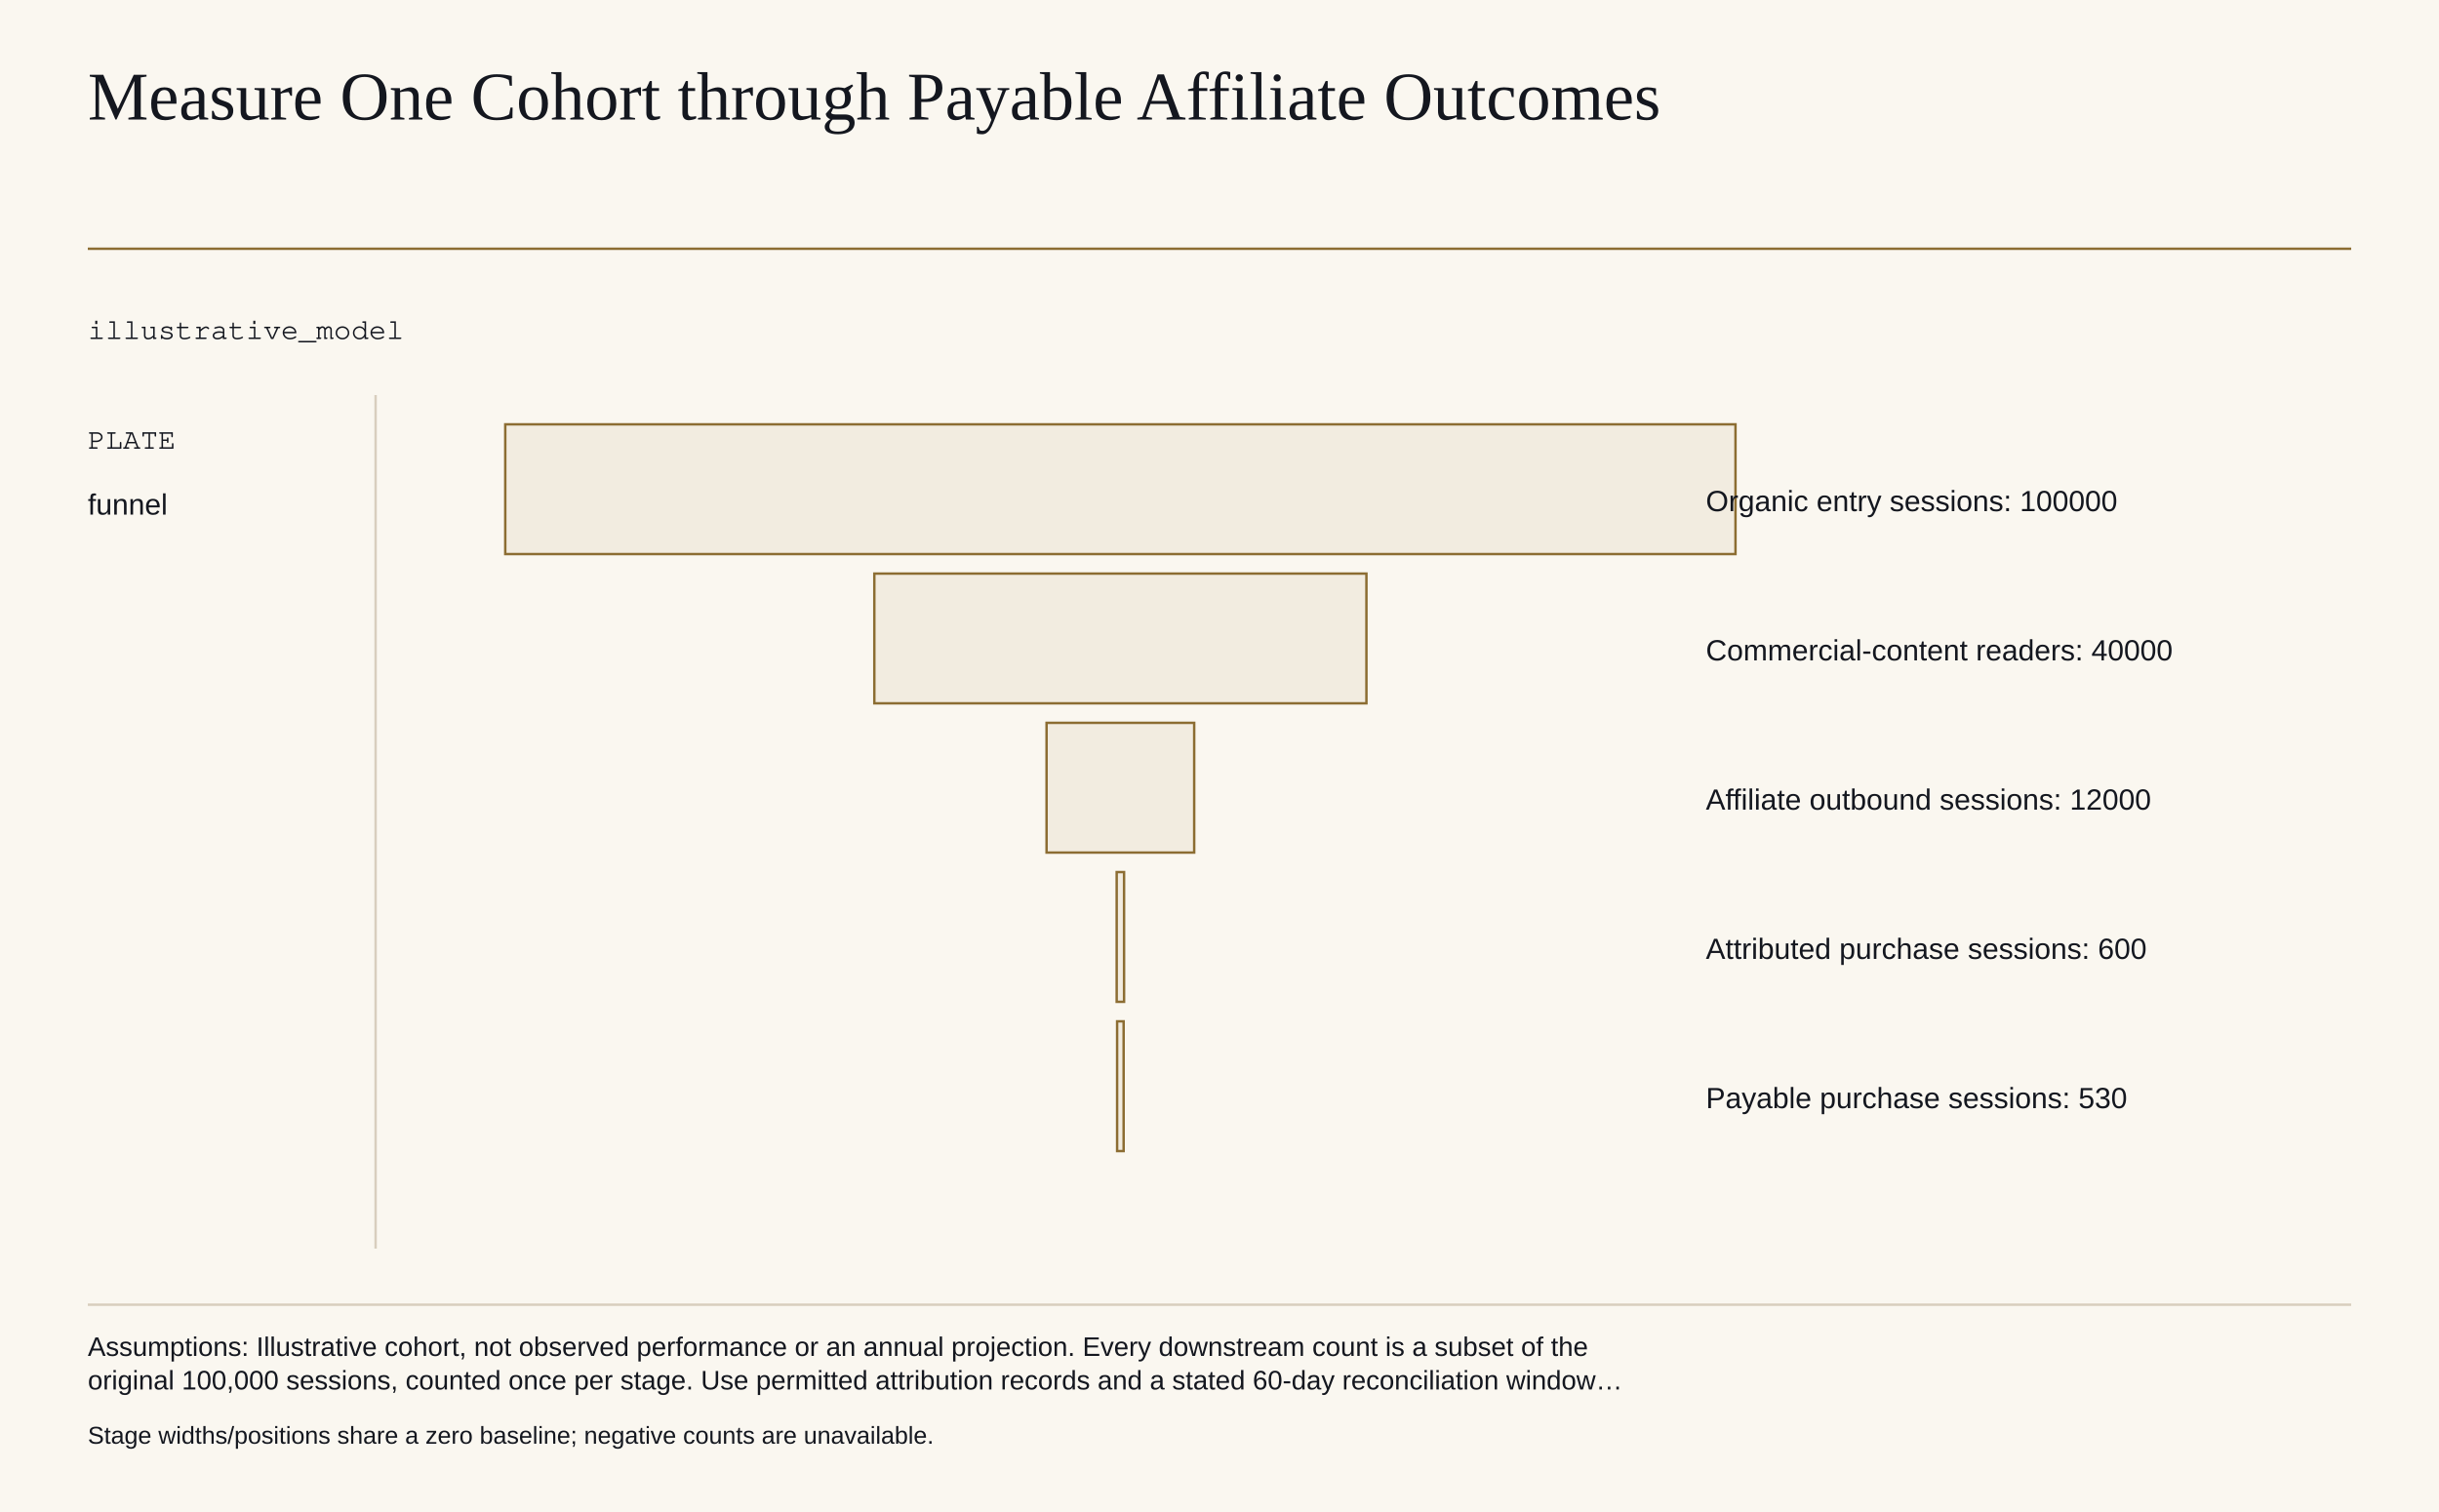
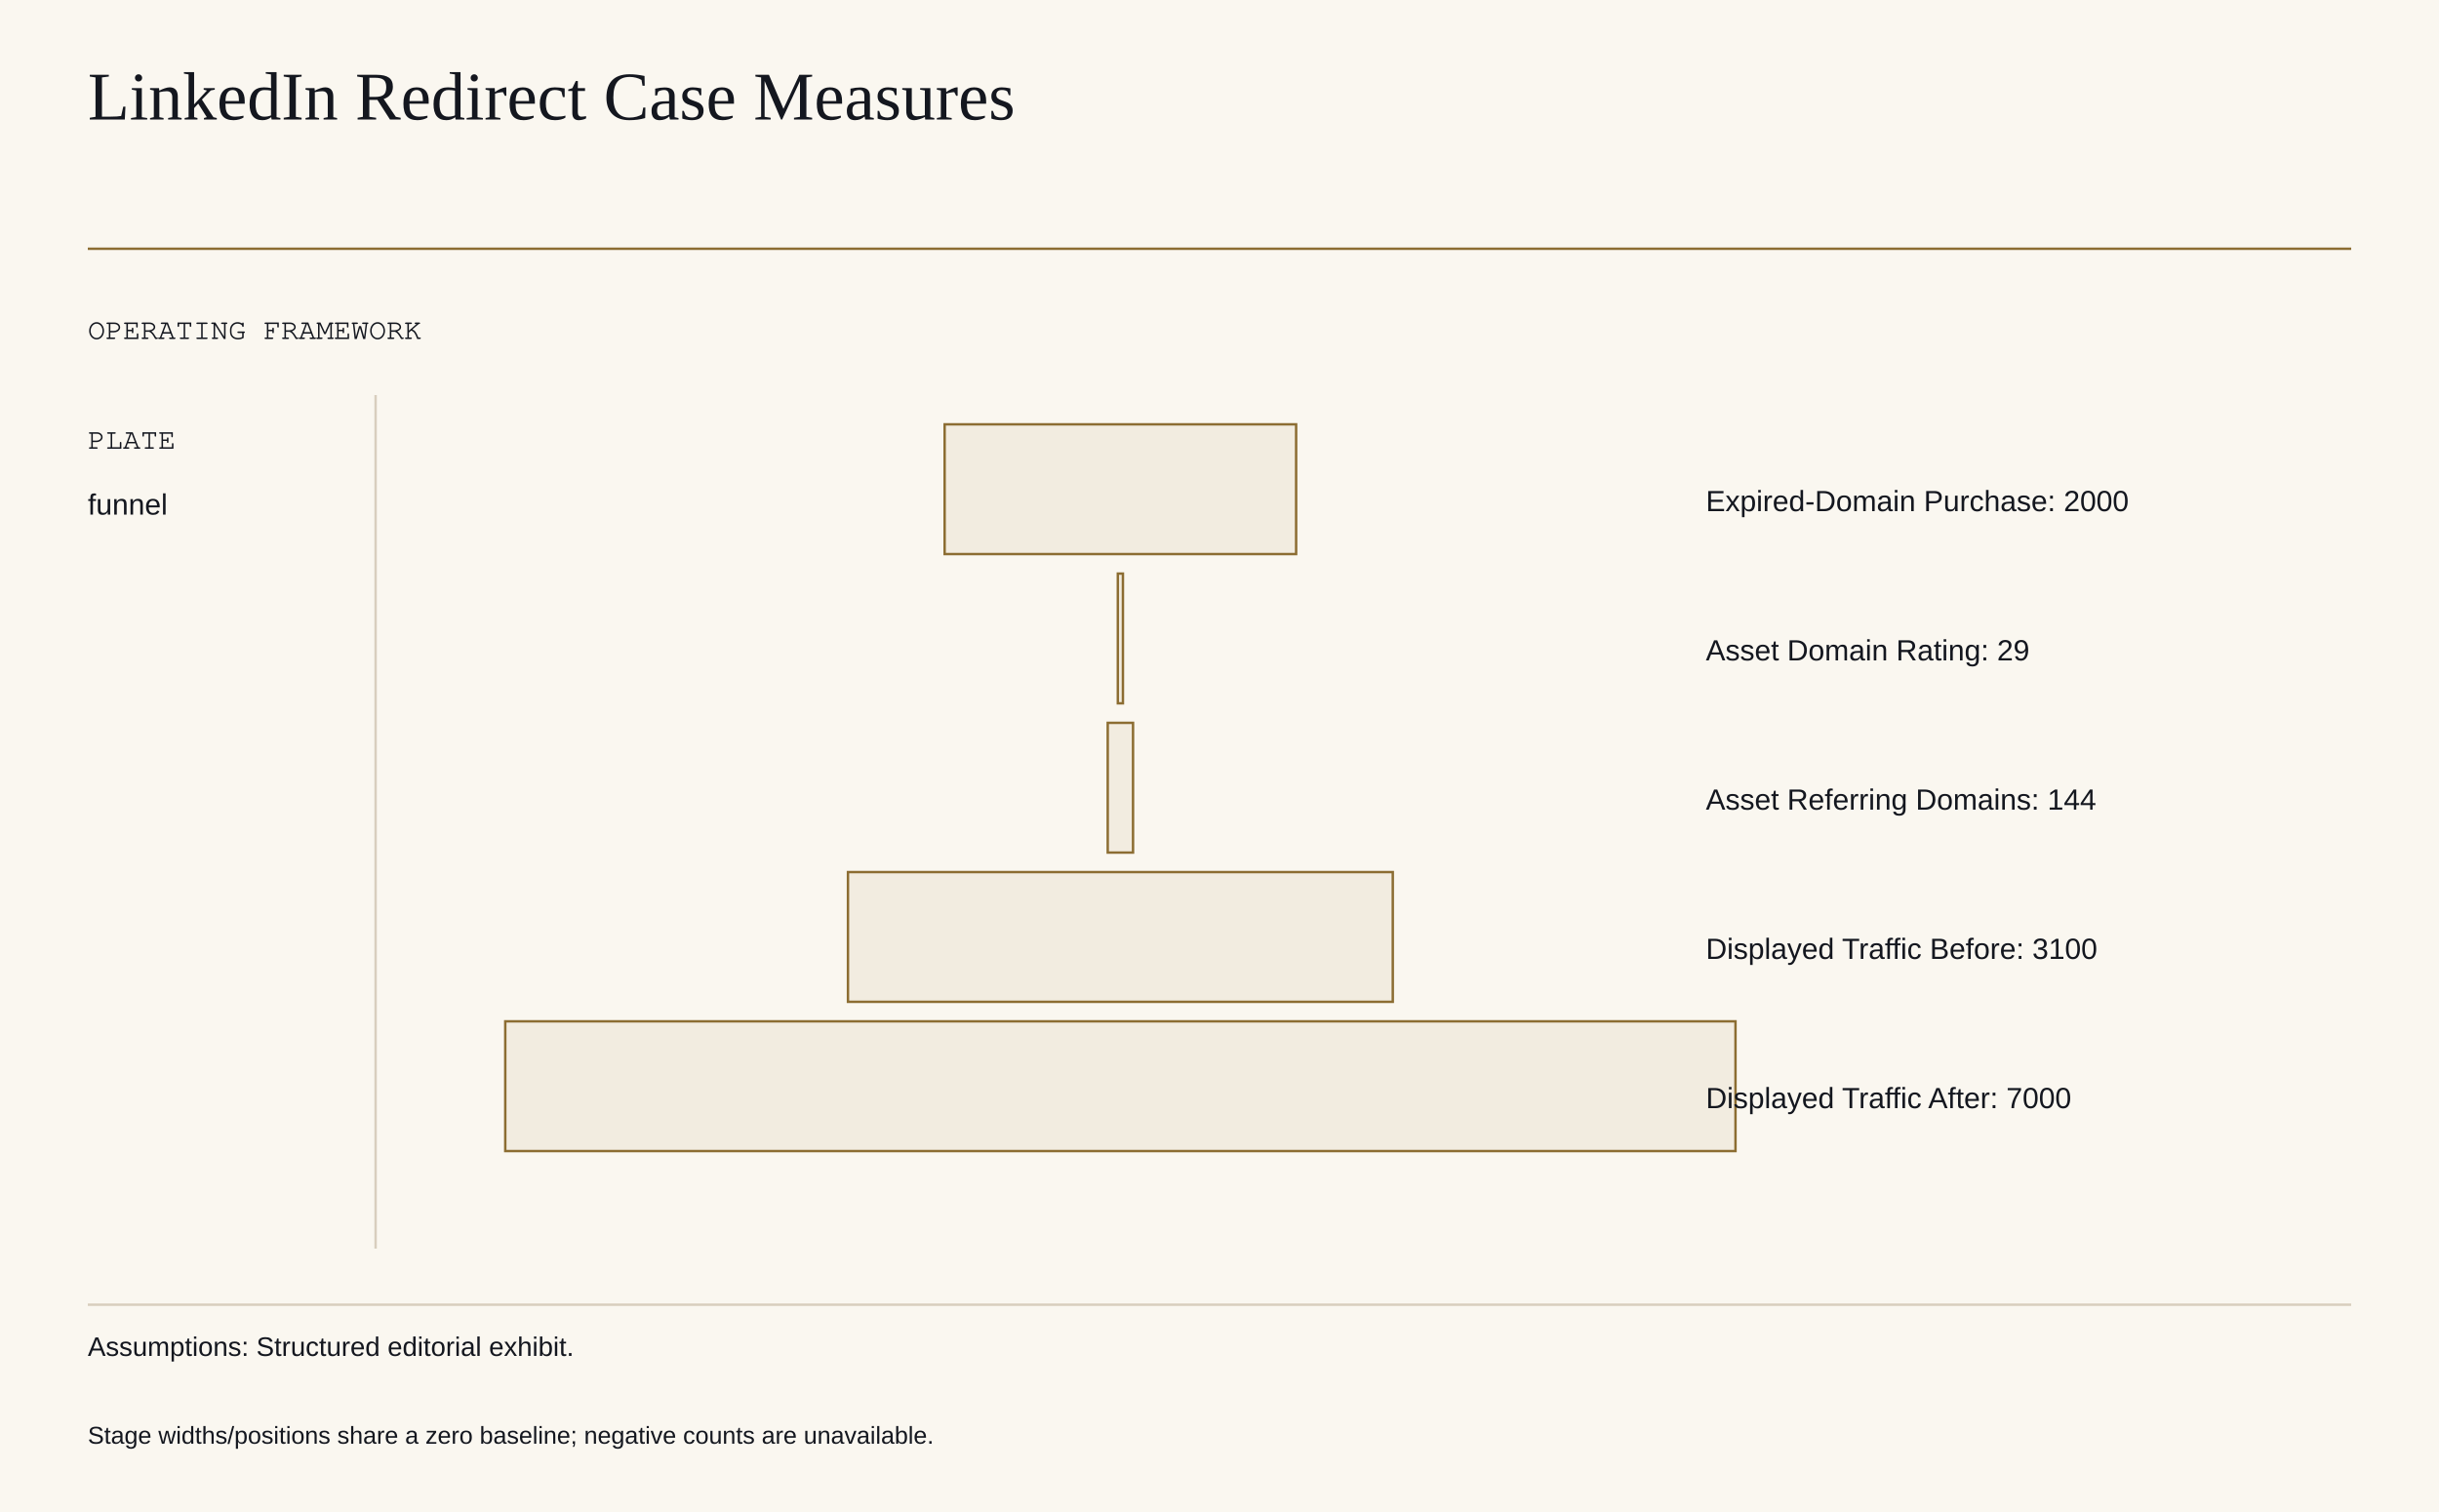
<svg xmlns="http://www.w3.org/2000/svg" viewBox="0 0 1000 620" role="img">
  <rect x="0" y="0" width="1000" height="620" fill="#FAF7F0" stroke="none" stroke-width="1" />
  <text x="36" y="49" font-family="Georgia, 'Times New Roman', serif" font-size="28" fill="#14171F" text-anchor="start" style="font-variant-numeric:tabular-nums">
-     <tspan x="36" dy="0">Measure One Cohort through Payable Affiliate Outcomes</tspan>
+     <tspan x="36" dy="0">LinkedIn Redirect Case Measures</tspan>
  </text>
  <line x1="36" y1="102" x2="964" y2="102" stroke="#8C6D32" stroke-width="1" />
  <text x="36" y="139" font-family="Courier, monospace" font-size="12" fill="#14171F" text-anchor="start" style="font-variant-numeric:tabular-nums">
-     <tspan x="36" dy="0">illustrative_model</tspan>
+     <tspan x="36" dy="0">OPERATING FRAMEWORK</tspan>
  </text>
  <line x1="154" y1="162" x2="154" y2="512" stroke="#D8CEBE" stroke-width="1" />
  <text x="36" y="184" font-family="Courier, monospace" font-size="12" fill="#14171F" text-anchor="start" style="font-variant-numeric:tabular-nums">
    <tspan x="36" dy="0">PLATE</tspan>
  </text>
  <text x="36" y="211" font-family="Arial, Helvetica, sans-serif" font-size="12" fill="#14171F" text-anchor="start" style="font-variant-numeric:tabular-nums">
    <tspan x="36" dy="0">funnel</tspan>
  </text>
-   <rect x="207.16" y="174.0" width="504.4" height="53.2" fill="#F2ECE0" stroke="#8C6D32" stroke-width="1" />
+   <rect x="387.303" y="174.0" width="144.114" height="53.2" fill="#F2ECE0" stroke="#8C6D32" stroke-width="1" />
  <text x="699.4" y="209.6" font-family="Arial, Helvetica, sans-serif" font-size="12" fill="#14171F" text-anchor="start" style="font-variant-numeric:tabular-nums">
-     <tspan x="699.4" dy="0">Organic entry sessions: 100000</tspan>
+     <tspan x="699.4" dy="0">Expired-Domain Purchase: 2000</tspan>
  </text>
-   <rect x="358.48" y="235.2" width="201.76" height="53.2" fill="#F2ECE0" stroke="#8C6D32" stroke-width="1" />
+   <rect x="458.315" y="235.2" width="2.09" height="53.2" fill="#F2ECE0" stroke="#8C6D32" stroke-width="1" />
  <text x="699.4" y="270.8" font-family="Arial, Helvetica, sans-serif" font-size="12" fill="#14171F" text-anchor="start" style="font-variant-numeric:tabular-nums">
-     <tspan x="699.4" dy="0">Commercial-content readers: 40000</tspan>
+     <tspan x="699.4" dy="0">Asset Domain Rating: 29</tspan>
  </text>
-   <rect x="429.096" y="296.4" width="60.528" height="53.2" fill="#F2ECE0" stroke="#8C6D32" stroke-width="1" />
+   <rect x="454.172" y="296.4" width="10.376" height="53.2" fill="#F2ECE0" stroke="#8C6D32" stroke-width="1" />
  <text x="699.4" y="332.0" font-family="Arial, Helvetica, sans-serif" font-size="12" fill="#14171F" text-anchor="start" style="font-variant-numeric:tabular-nums">
-     <tspan x="699.4" dy="0">Affiliate outbound sessions: 12000</tspan>
+     <tspan x="699.4" dy="0">Asset Referring Domains: 144</tspan>
  </text>
-   <rect x="457.847" y="357.6" width="3.026" height="53.2" fill="#F2ECE0" stroke="#8C6D32" stroke-width="1" />
+   <rect x="347.671" y="357.6" width="223.377" height="53.2" fill="#F2ECE0" stroke="#8C6D32" stroke-width="1" />
  <text x="699.4" y="393.2" font-family="Arial, Helvetica, sans-serif" font-size="12" fill="#14171F" text-anchor="start" style="font-variant-numeric:tabular-nums">
-     <tspan x="699.4" dy="0">Attributed purchase sessions: 600</tspan>
+     <tspan x="699.4" dy="0">Displayed Traffic Before: 3100</tspan>
  </text>
-   <rect x="458.023" y="418.8" width="2.673" height="53.2" fill="#F2ECE0" stroke="#8C6D32" stroke-width="1" />
+   <rect x="207.16" y="418.8" width="504.4" height="53.2" fill="#F2ECE0" stroke="#8C6D32" stroke-width="1" />
  <text x="699.4" y="454.4" font-family="Arial, Helvetica, sans-serif" font-size="12" fill="#14171F" text-anchor="start" style="font-variant-numeric:tabular-nums">
-     <tspan x="699.4" dy="0">Payable purchase sessions: 530</tspan>
+     <tspan x="699.4" dy="0">Displayed Traffic After: 7000</tspan>
  </text>
  <line x1="36" y1="535" x2="964" y2="535" stroke="#D8CEBE" stroke-width="1" />
  <text x="36" y="556" font-family="Arial, Helvetica, sans-serif" font-size="11" fill="#14171F" text-anchor="start" style="font-variant-numeric:tabular-nums">
-     <tspan x="36" dy="0">Assumptions: Illustrative cohort, not observed performance or an annual projection. Every downstream count is a subset of the</tspan>
-     <tspan x="36" dy="13.75">original 100,000 sessions, counted once per stage. Use permitted attribution records and a stated 60-day reconciliation window…</tspan>
+     <tspan x="36" dy="0">Assumptions: Structured editorial exhibit.</tspan>
  </text>
  <text x="36" y="592" font-family="Arial, Helvetica, sans-serif" font-size="10" fill="#14171F" text-anchor="start" style="font-variant-numeric:tabular-nums">
    <tspan x="36" dy="0">Stage widths/positions share a zero baseline; negative counts are unavailable.</tspan>
  </text>
</svg>
